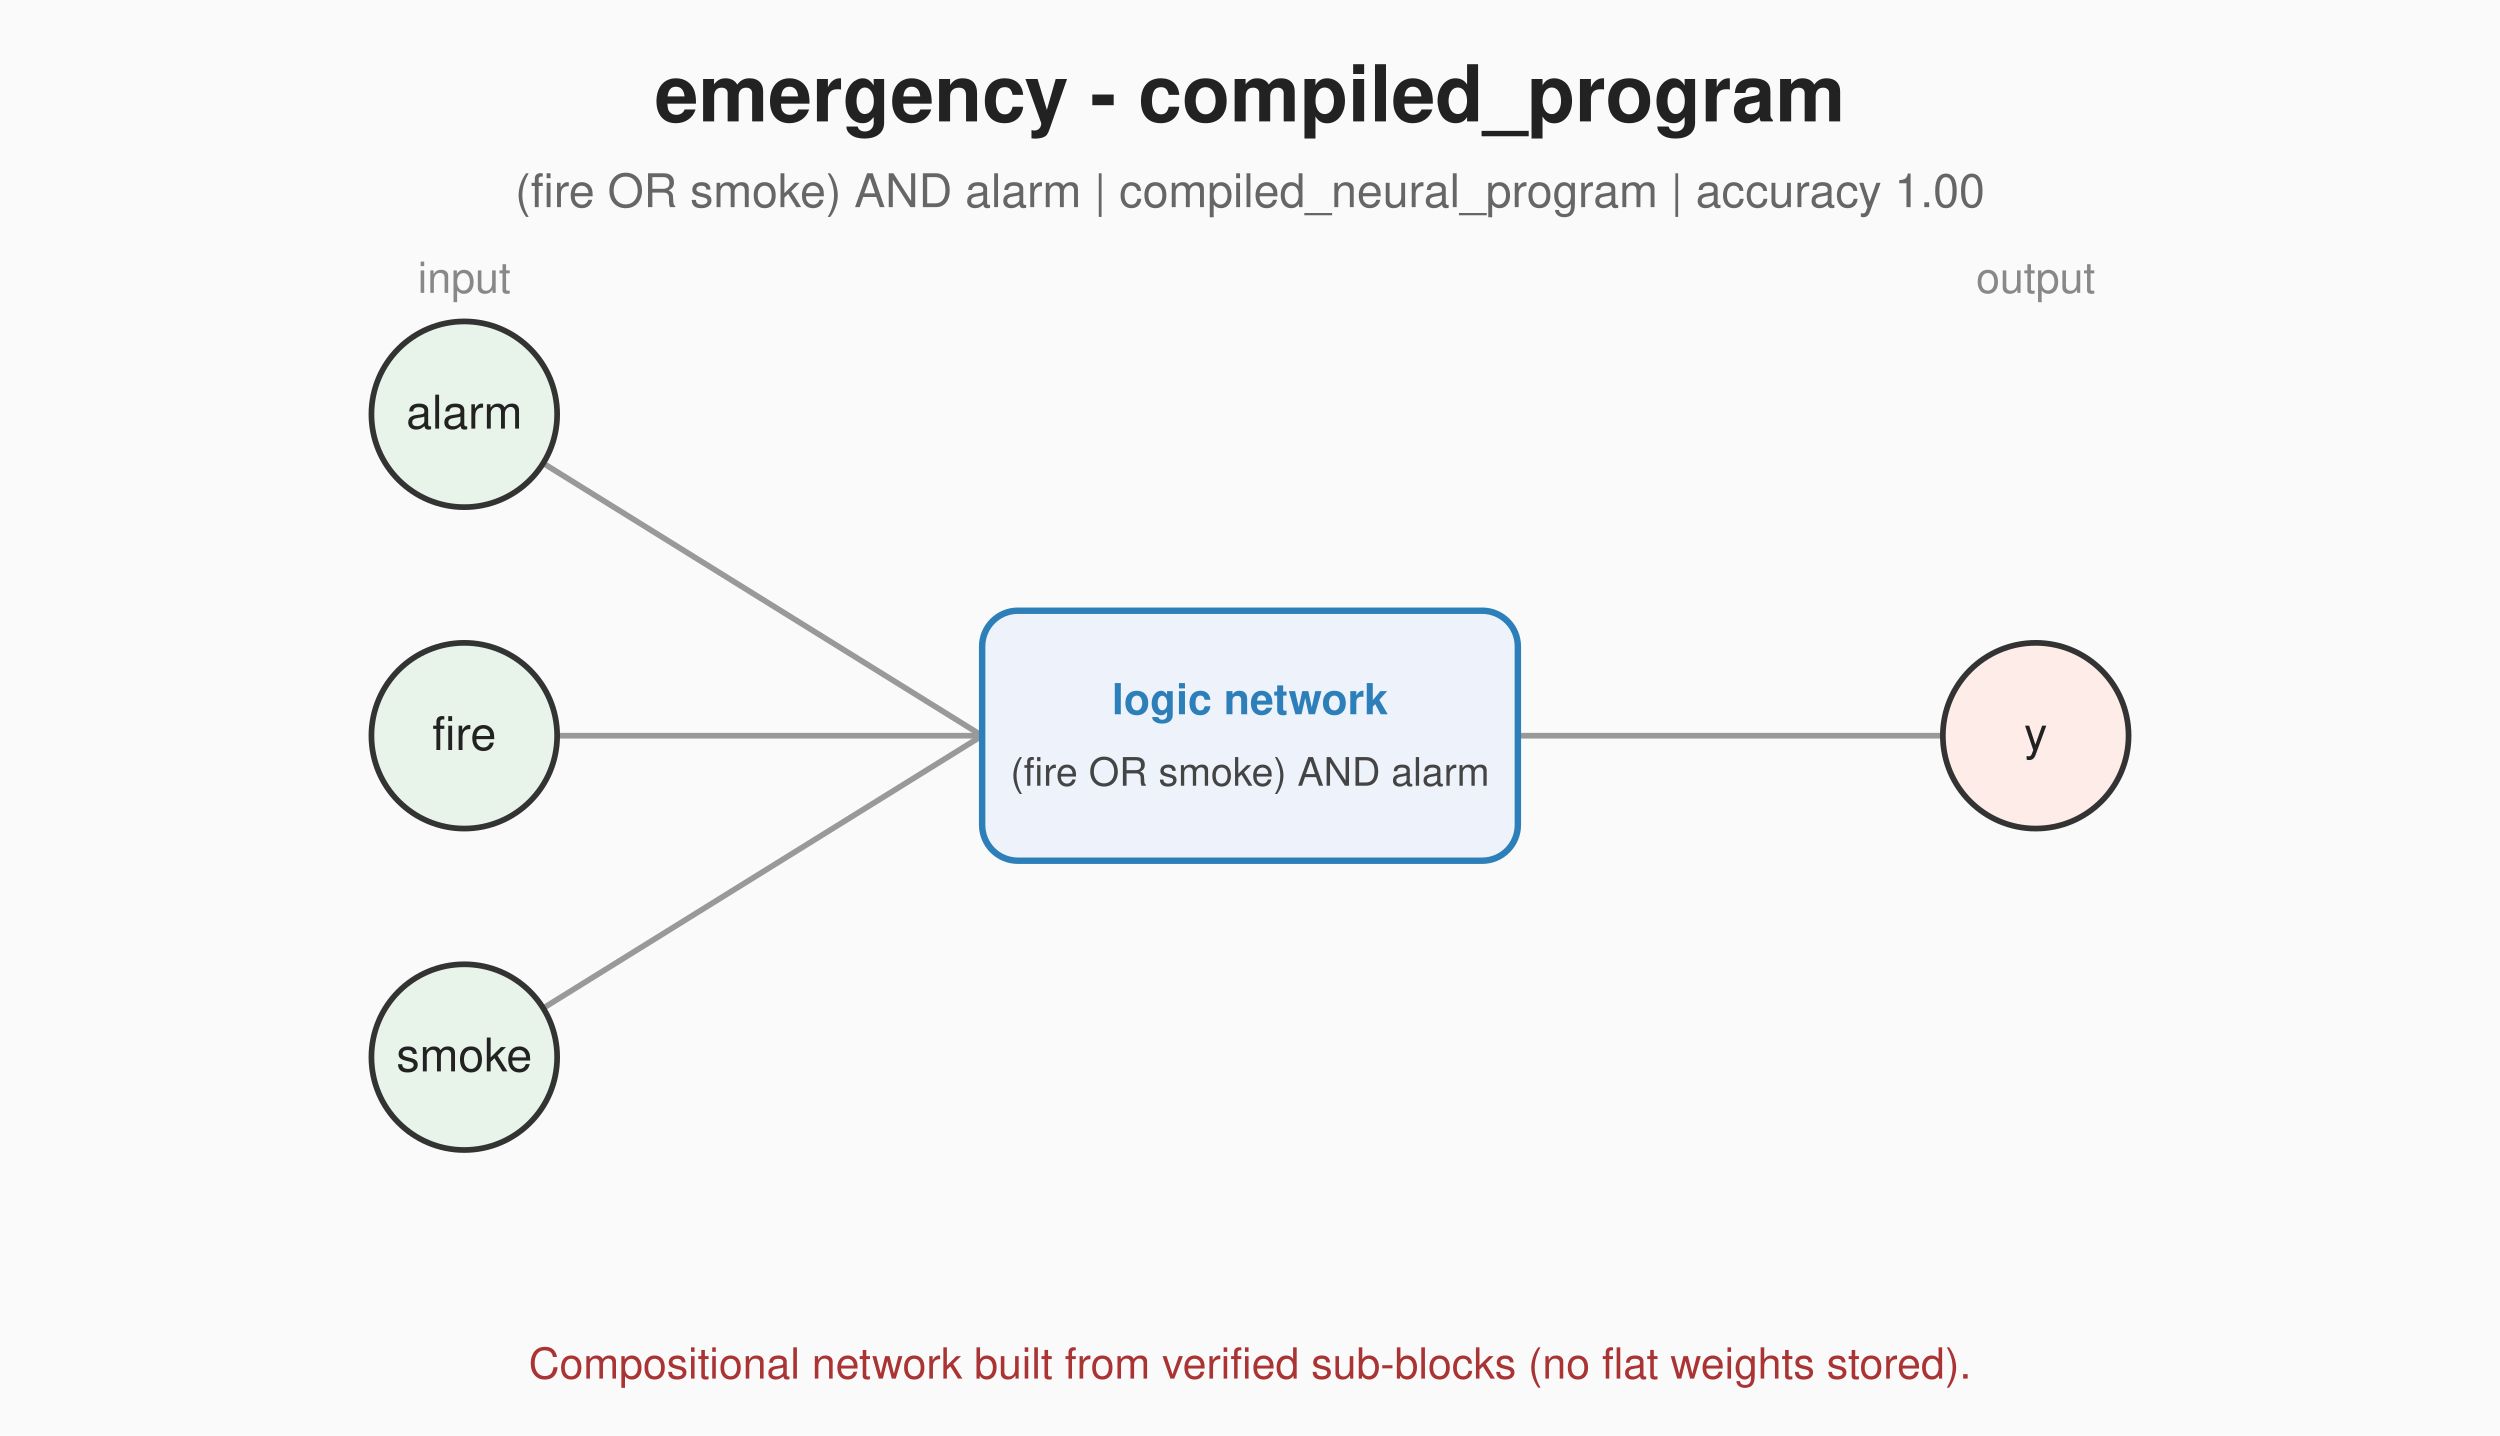
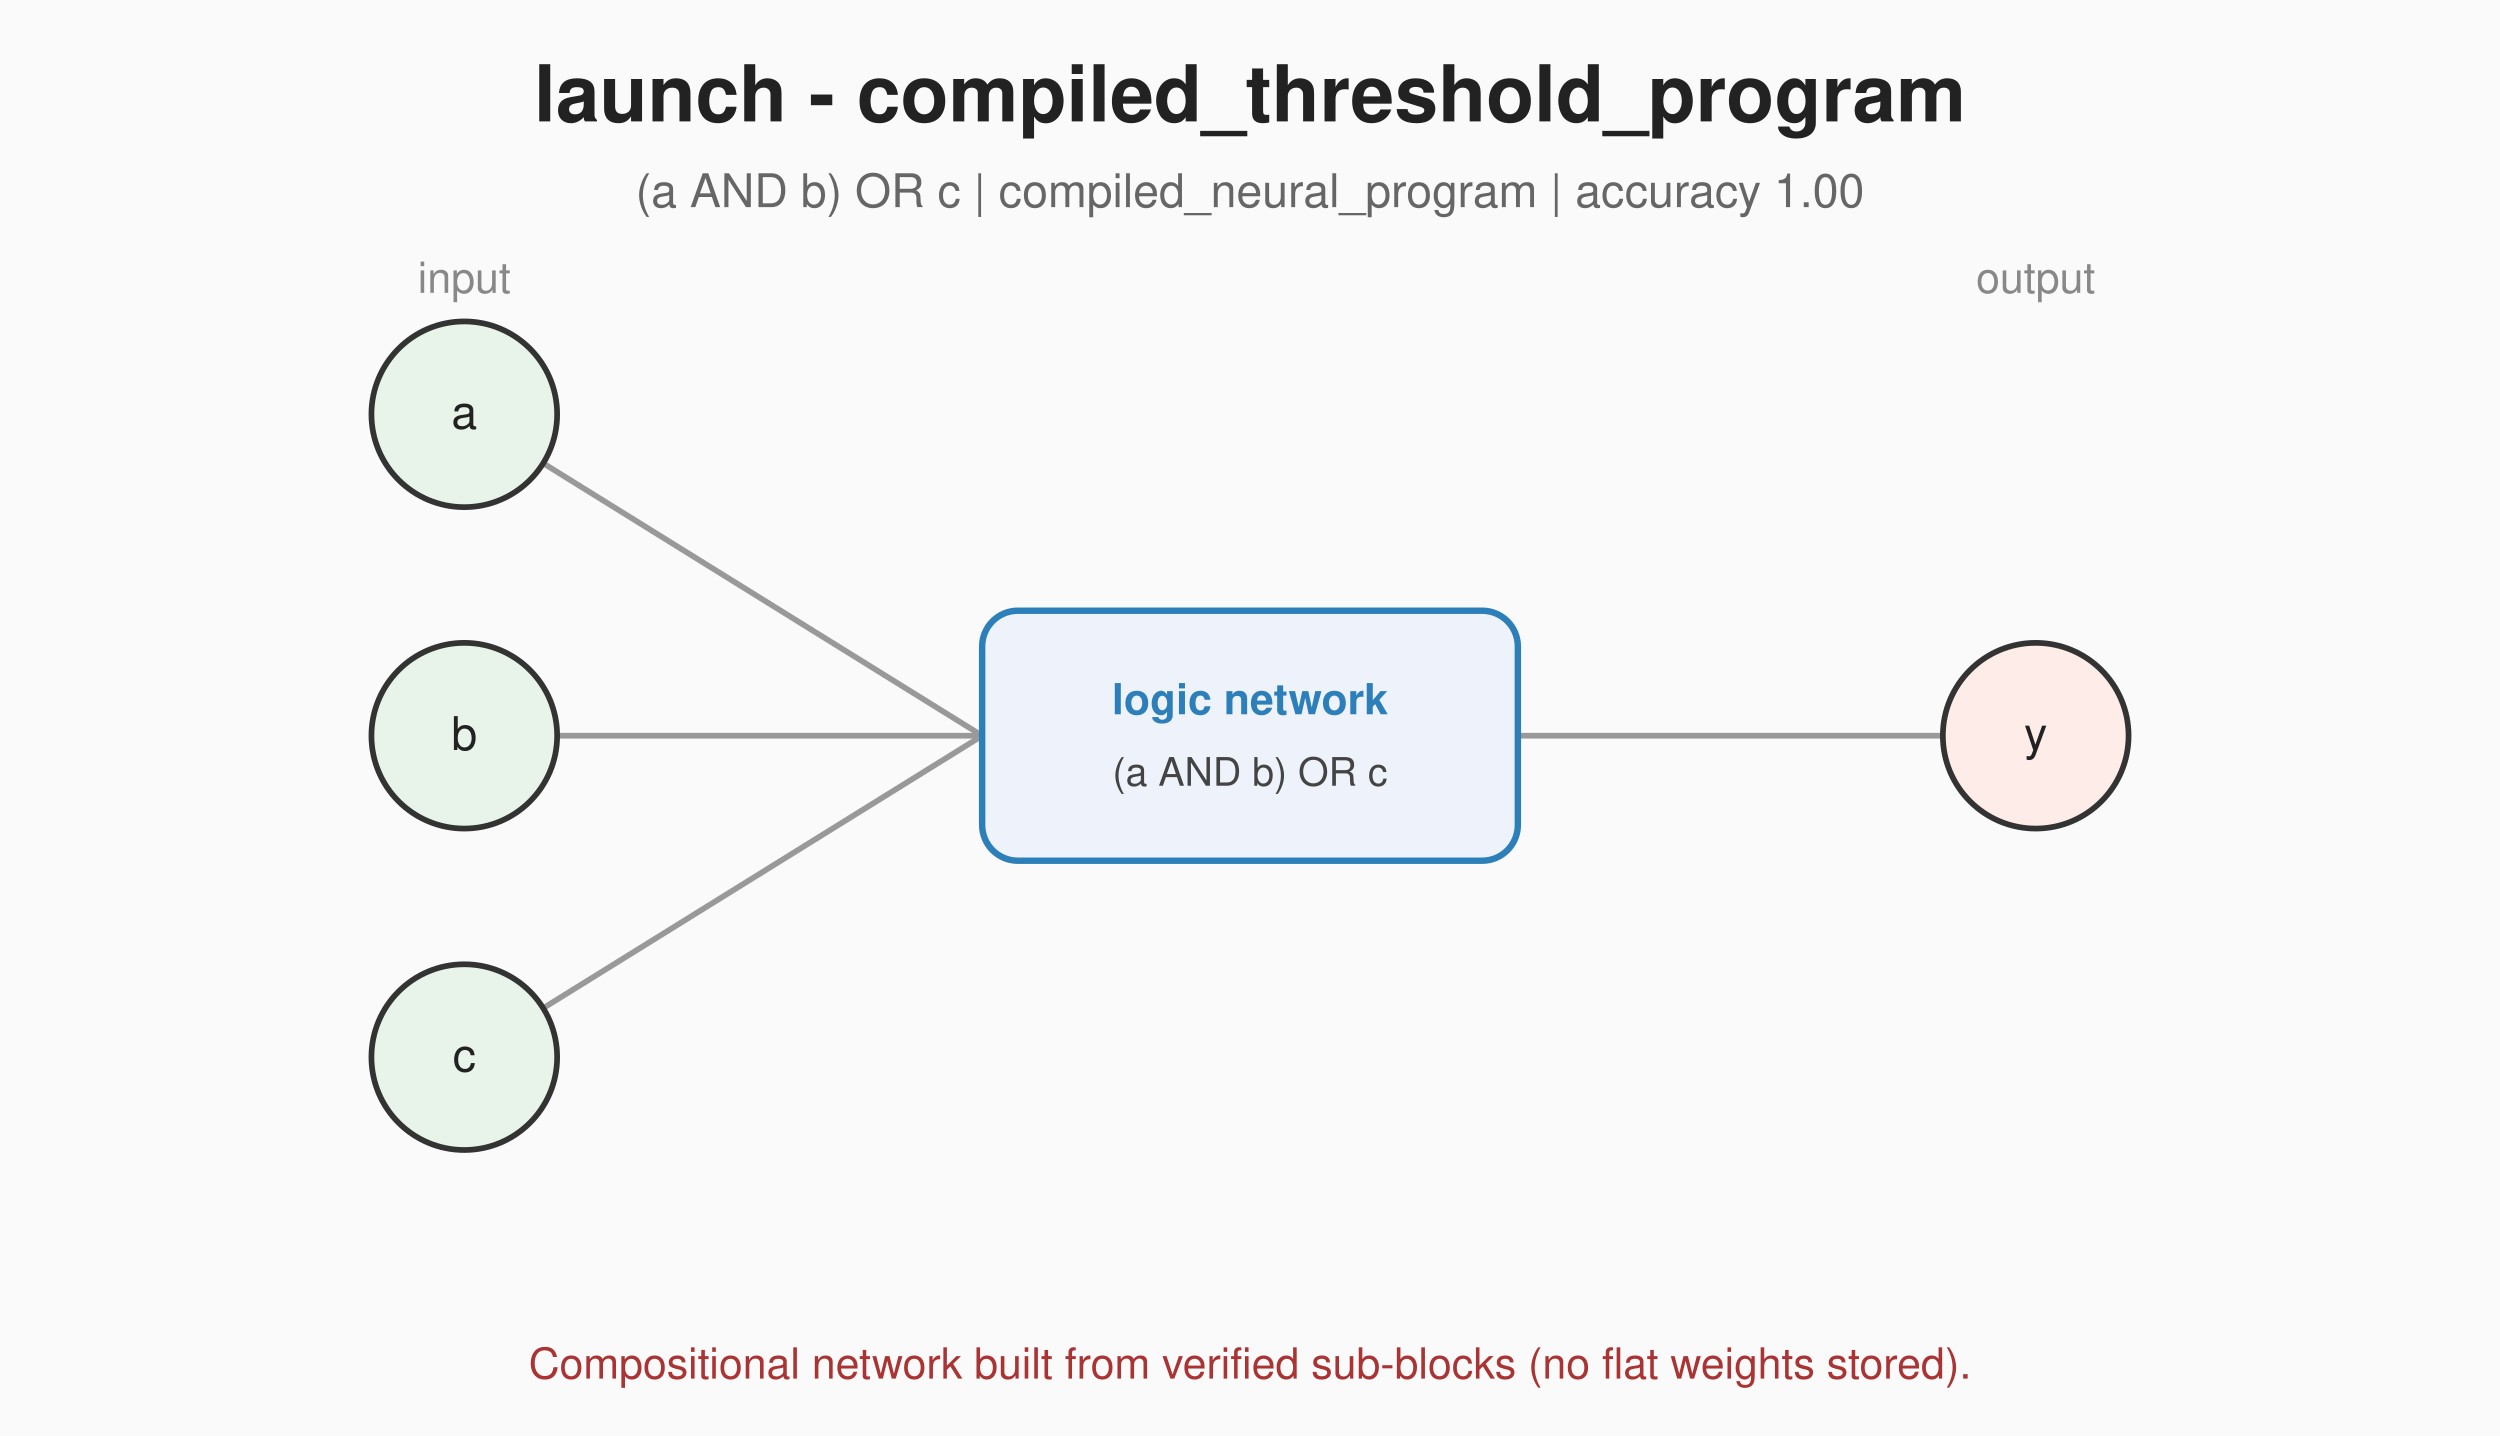
<svg xmlns="http://www.w3.org/2000/svg" width="700" height="402" viewBox="0 0 700 402" font-family="Helvetica, Arial, sans-serif">
  <rect width="700" height="402" fill="#fafafa" />
-   <text x="350.0" y="34" text-anchor="middle" font-size="22" font-weight="bold" fill="#222">emergency - compiled_program</text>
-   <text x="350.0" y="58" text-anchor="middle" font-size="13" fill="#666">(fire OR smoke) AND alarm  |  compiled_neural_program  |  accuracy 1.00</text>
+   <text x="350.0" y="34" text-anchor="middle" font-size="22" font-weight="bold" fill="#222">launch - compiled_threshold_program</text>
+   <text x="350.0" y="58" text-anchor="middle" font-size="13" fill="#666">(a AND b) OR c  |  compiled_neural_program  |  accuracy 1.00</text>
  <line x1="130.0" y1="116.0" x2="275.0" y2="206.0" stroke="#999" stroke-width="1.6" />
  <line x1="130.0" y1="206.0" x2="275.0" y2="206.0" stroke="#999" stroke-width="1.6" />
  <line x1="130.0" y1="296.0" x2="275.0" y2="206.0" stroke="#999" stroke-width="1.6" />
  <line x1="425.0" y1="206.0" x2="570.0" y2="206.0" stroke="#999" stroke-width="1.6" />
  <rect x="275.0" y="171.0" width="150" height="70" rx="10" fill="#eef3fb" stroke="#2c7fb8" stroke-width="1.8" />
  <text x="350.0" y="200.0" text-anchor="middle" font-size="12" fill="#2c7fb8" font-weight="bold">logic network</text>
-   <text x="350.0" y="220.0" text-anchor="middle" font-size="11" fill="#444">(fire OR smoke) AND alarm</text>
+   <text x="350.0" y="220.0" text-anchor="middle" font-size="11" fill="#444">(a AND b) OR c</text>
  <circle cx="130.0" cy="116.0" r="26" fill="#e8f4ea" stroke="#333333" stroke-width="1.6" />
-   <text x="130.0" y="120.0" text-anchor="middle" font-size="13" fill="#222">alarm</text>
+   <text x="130.0" y="120.0" text-anchor="middle" font-size="13" fill="#222">a</text>
  <circle cx="130.0" cy="206.0" r="26" fill="#e8f4ea" stroke="#333333" stroke-width="1.6" />
-   <text x="130.0" y="210.0" text-anchor="middle" font-size="13" fill="#222">fire</text>
+   <text x="130.0" y="210.0" text-anchor="middle" font-size="13" fill="#222">b</text>
  <circle cx="130.0" cy="296.0" r="26" fill="#e8f4ea" stroke="#333333" stroke-width="1.6" />
-   <text x="130.0" y="300.0" text-anchor="middle" font-size="13" fill="#222">smoke</text>
+   <text x="130.0" y="300.0" text-anchor="middle" font-size="13" fill="#222">c</text>
  <circle cx="570.0" cy="206.0" r="26" fill="#fdece8" stroke="#333333" stroke-width="1.6" />
  <text x="570.0" y="210.0" text-anchor="middle" font-size="13" fill="#222">y</text>
  <text x="130.0" y="82.0" text-anchor="middle" font-size="12" fill="#888">input</text>
  <text x="570.0" y="82.0" text-anchor="middle" font-size="12" fill="#888">output</text>
  <text x="350.0" y="386" text-anchor="middle" font-size="12" fill="#a33">Compositional network built from verified sub-blocks (no flat weights stored).</text>
</svg>
